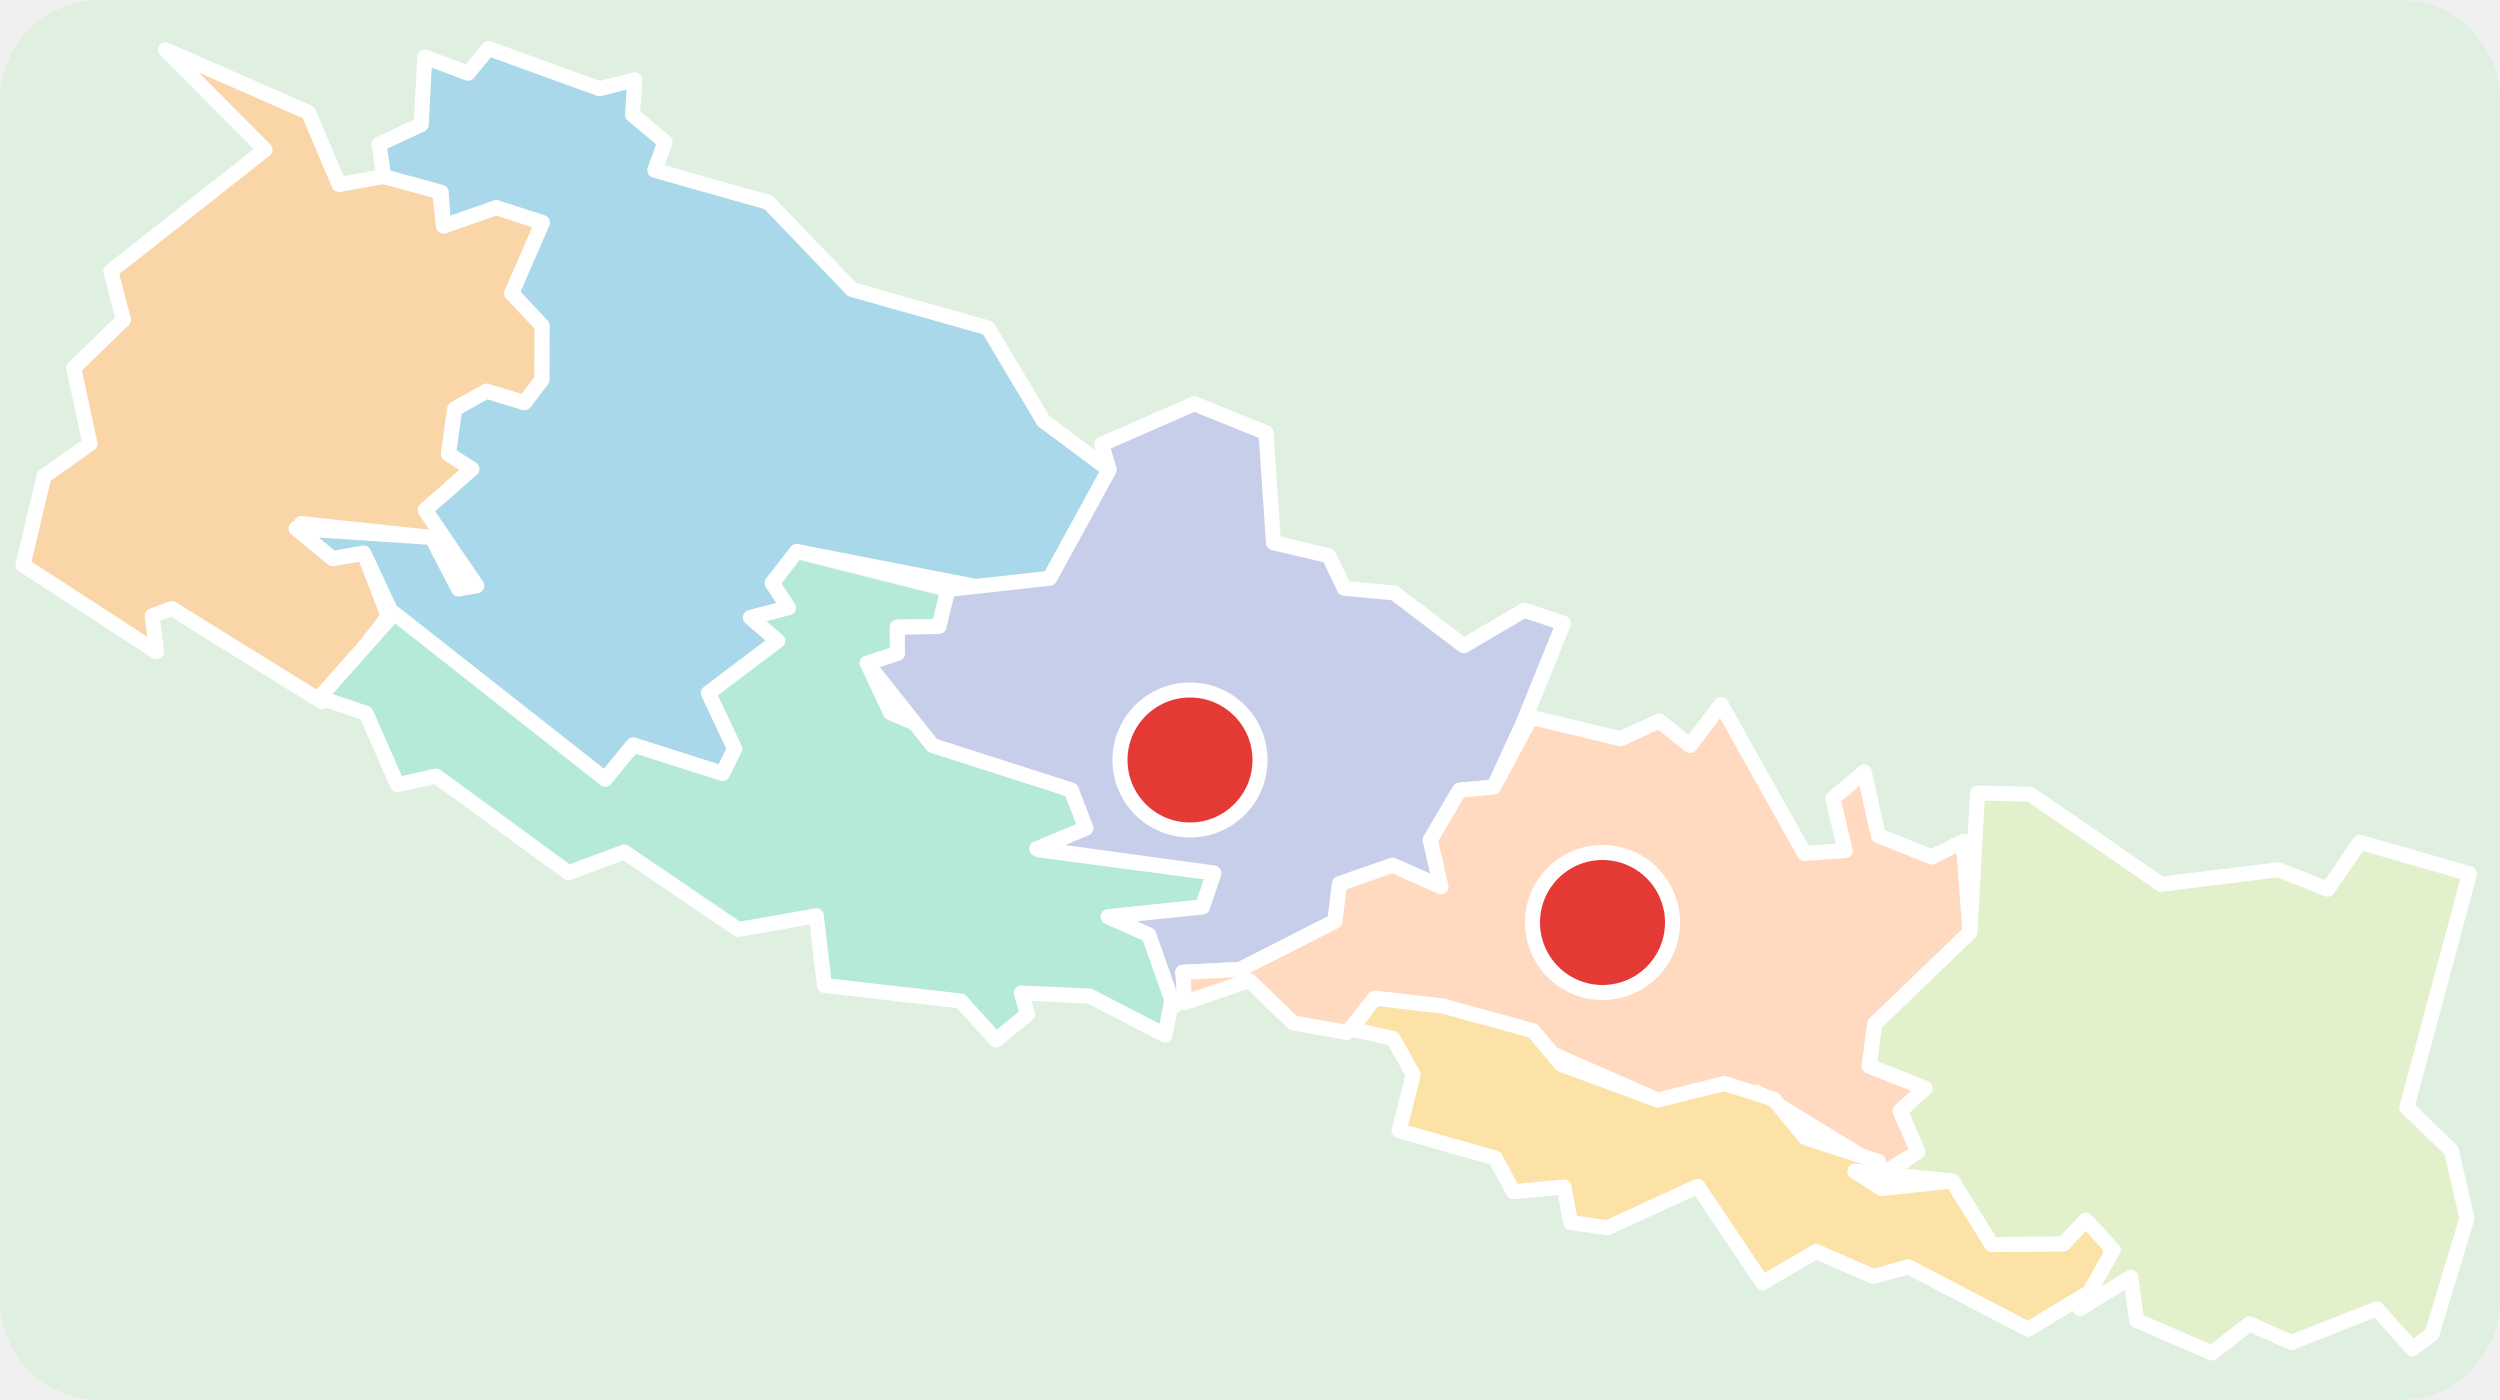
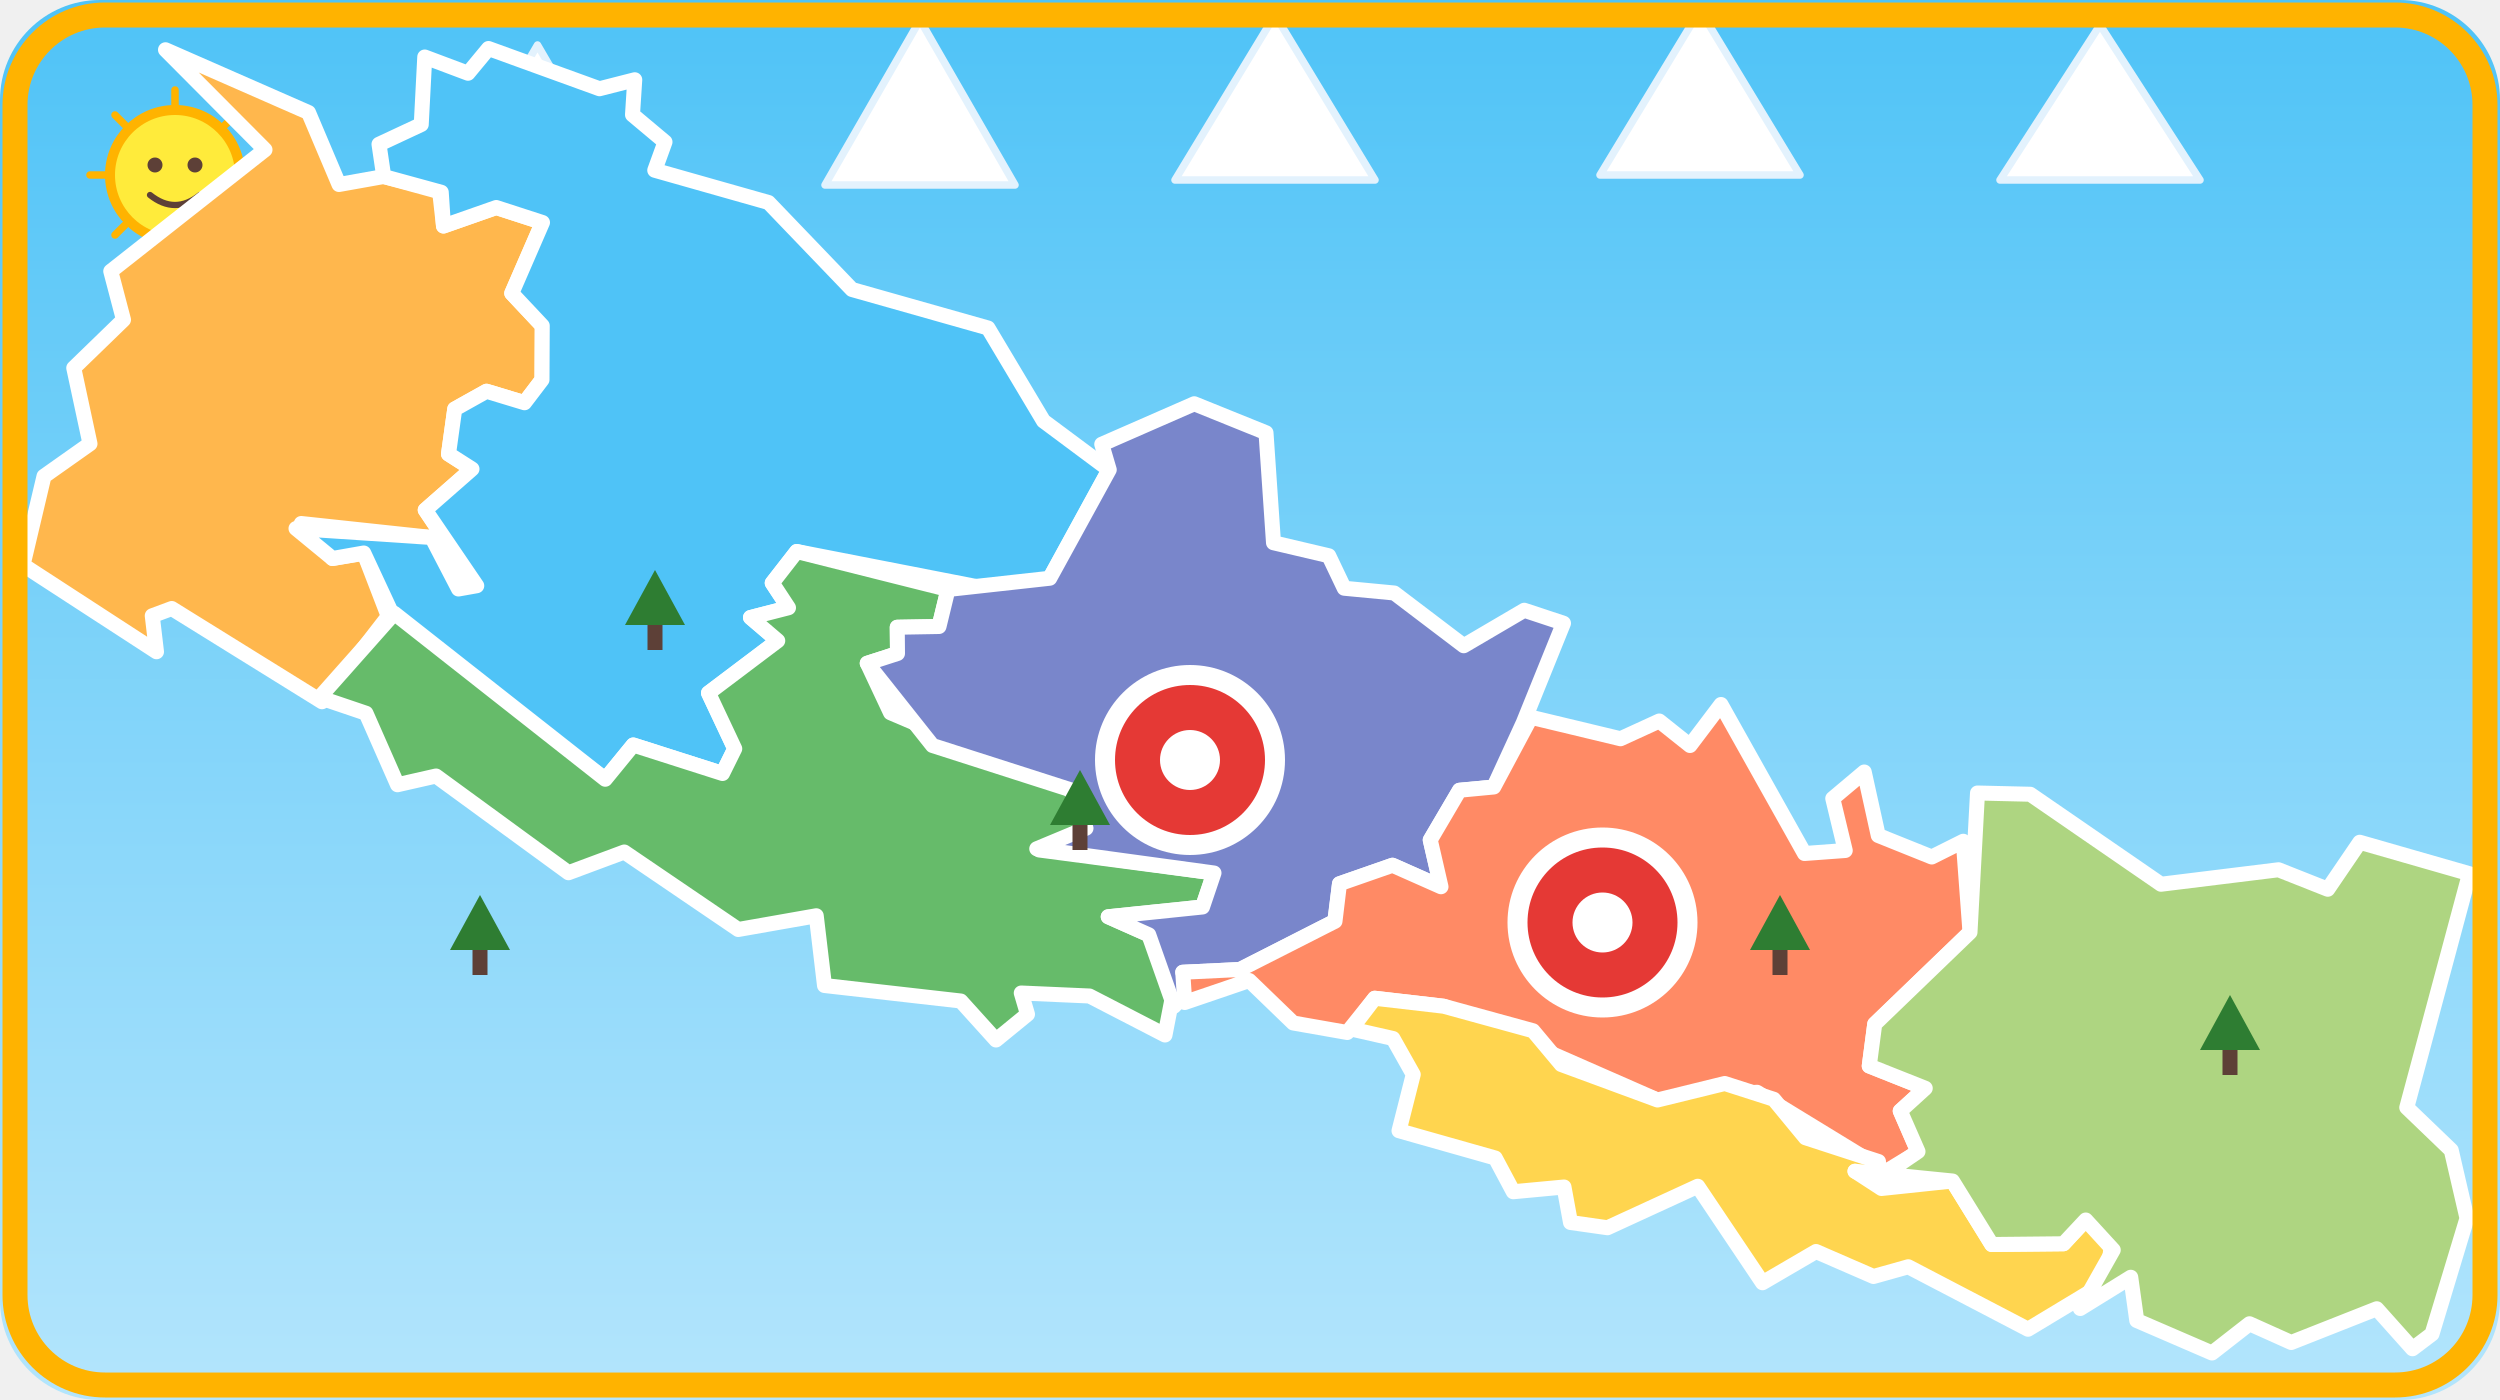
<svg xmlns="http://www.w3.org/2000/svg" viewBox="0 0 1000 560">
-   <rect width="1000" height="560" fill="#dff0e0" rx="40" />
-   <path d="M153.5,70.6 L135.6,73.8 L123.4,45.0 L66.2,19.9 L106.0,59.9 L44.3,108.5 L49.4,127.9 L29.5,147.2 L36.0,177.5 L17.6,190.5 L9.2,226.0 L62.6,260.7 L60.9,246.3 L68.7,243.4 L128.8,280.7 L155.3,246.5 L145.6,221.3 L133.0,223.4 L120.5,209.4 L172.7,215.0 L190.5,234.6 L170.1,204.0 L188.8,187.6 L179.4,181.6 L181.9,163.6 L194.6,156.5 L209.8,161.1 L216.8,151.9 L216.9,130.3 L204.7,117.3 L217.0,89.0 L198.5,83.0 L177.4,90.4 L175.8,76.2 L153.5,70.6 Z" fill="#F9D5A7" stroke="#ffffff" stroke-width="6" stroke-linejoin="round" />
-   <path d="M443.6,187.9 L417.4,168.4 L395.2,131.2 L340.8,115.8 L307.4,81.0 L261.9,68.1 L266.0,56.8 L253.0,45.9 L253.9,31.9 L239.8,35.5 L195.4,19.4 L187.2,29.3 L169.9,22.8 L168.5,49.8 L151.6,57.7 L153.5,70.6 L176.5,76.9 L177.4,90.4 L198.5,83.0 L217.0,89.0 L204.7,117.3 L216.9,130.3 L216.8,151.9 L209.8,161.1 L194.6,156.5 L181.9,163.6 L179.4,181.6 L188.8,187.6 L170.1,204.0 L190.7,234.3 L183.4,235.6 L172.7,215.0 L118.4,211.4 L133.0,223.4 L145.5,221.2 L158.8,249.8 L242.1,311.7 L253.3,298.0 L289.0,309.4 L293.9,299.5 L283.4,277.2 L311.1,256.3 L300.2,247.0 L315.4,243.1 L308.9,233.2 L318.7,220.6 L405.3,237.5 L419.9,231.3 L443.6,187.9 Z" fill="#A8D8EA" stroke="#ffffff" stroke-width="6" stroke-linejoin="round" />
-   <path d="M379.2,235.8 L318.7,220.6 L308.9,233.2 L315.4,243.1 L300.2,247.0 L311.1,256.3 L283.4,277.2 L293.9,299.5 L289.0,309.4 L253.3,298.0 L242.1,311.7 L157.7,245.3 L127.8,279.0 L146.4,285.3 L159.0,313.9 L174.4,310.4 L227.4,349.1 L249.7,340.8 L295.3,371.8 L326.5,366.3 L329.8,394.2 L384.3,400.4 L398.4,416.0 L411.0,405.7 L408.5,397.2 L435.8,398.4 L466.0,414.0 L469.8,394.5 L459.5,373.9 L443.3,366.7 L481.0,362.8 L485.6,349.2 L415.7,340.0 L434.4,331.3 L428.5,316.0 L356.2,285.1 L346.9,265.3 L359.0,261.4 L358.9,250.9 L375.6,250.6 L379.2,235.8 Z" fill="#B5EAD7" stroke="#ffffff" stroke-width="6" stroke-linejoin="round" />
-   <path d="M609.3,289.1 L625.4,249.3 L609.7,244.1 L585.5,258.3 L557.7,237.2 L537.7,235.3 L531.5,222.3 L509.4,217.1 L506.4,173.1 L477.7,161.5 L440.7,177.7 L443.7,187.9 L419.9,231.3 L379.2,235.8 L375.6,250.6 L358.9,250.9 L359.0,261.4 L346.9,265.3 L373.0,298.2 L428.5,316.0 L434.4,331.3 L414.7,339.5 L485.6,349.2 L481.0,362.8 L443.3,366.7 L459.5,373.9 L469.6,402.5 L478.4,393.2 L473.1,388.9 L496.0,387.8 L533.9,368.5 L535.8,353.5 L557.0,346.1 L576.4,354.7 L572.1,336.0 L583.8,316.1 L597.5,314.8 L609.3,289.1 Z" fill="#C7CEEA" stroke="#ffffff" stroke-width="6" stroke-linejoin="round" />
-   <path d="M785.3,336.5 L772.7,342.8 L751.3,334.2 L745.7,308.8 L733.1,319.4 L738.1,340.2 L721.8,341.4 L688.4,281.8 L676.0,298.2 L663.7,288.4 L648.2,295.5 L612.4,286.9 L597.5,314.8 L583.8,316.1 L572.1,336.0 L576.4,354.7 L557.0,346.1 L535.8,353.5 L534.0,368.5 L496.0,387.8 L473.1,388.9 L473.9,401.0 L499.7,392.2 L517.3,409.2 L538.9,413.0 L549.9,399.3 L577.5,402.5 L663.0,440.0 L702.8,436.9 L754.5,468.5 L767.2,460.8 L760.1,444.4 L770.1,435.3 L747.7,426.4 L749.9,409.6 L788.0,372.9 L785.3,336.5 Z" fill="#FFDAC1" stroke="#ffffff" stroke-width="6" stroke-linejoin="round" />
-   <path d="M624.5,425.8 L613.2,412.3 L577.5,402.5 L549.9,399.3 L540.5,411.6 L557.2,415.4 L565.3,429.8 L559.6,452.3 L598.1,463.2 L605.3,476.7 L625.6,474.8 L628.2,489.0 L643.0,491.1 L679.1,474.5 L705.0,513.1 L726.4,500.6 L749.4,510.6 L763.3,506.7 L811.2,531.7 L842.7,512.7 L844.9,495.0 L834.2,487.9 L825.4,497.5 L796.7,497.8 L781.0,472.4 L752.6,475.4 L742.0,468.5 L750.0,472.4 L751.4,464.6 L722.2,455.1 L709.5,439.7 L689.9,433.4 L663.0,440.0 L624.5,425.8 Z" fill="#FDE2A8" stroke="#ffffff" stroke-width="6" stroke-linejoin="round" />
-   <path d="M832.1,523.4 L852.3,510.9 L854.7,528.2 L884.8,541.2 L899.8,529.5 L916.5,537.0 L950.7,523.5 L965.0,539.5 L972.8,533.6 L986.8,487.3 L980.5,460.1 L962.7,443.0 L987.8,349.5 L943.9,336.9 L931.1,355.7 L911.4,347.9 L864.4,353.7 L812.1,317.7 L791.0,317.2 L788.0,372.9 L749.9,409.6 L747.7,426.4 L770.1,435.3 L760.1,444.4 L767.2,460.6 L749.9,472.4 L742.0,468.5 L781.0,472.4 L796.7,497.8 L825.4,497.5 L834.3,488.0 L845.3,500.0 L832.1,523.4 Z" fill="#E2F0CB" stroke="#ffffff" stroke-width="6" stroke-linejoin="round" />
-   <circle cx="641" cy="369" r="28" fill="#e53935" stroke="#fff" stroke-width="6" />
-   <circle cx="476" cy="304" r="28" fill="#e53935" stroke="#fff" stroke-width="6" />
+   <defs>
+     <linearGradient id="sky" x1="0" y1="0" x2="0" y2="1">
+       <stop offset="0" stop-color="#4FC3F7" />
+       <stop offset="1" stop-color="#B3E5FC" />
+     </linearGradient>
+   </defs>
+   <rect width="1000" height="560" fill="url(#sky)" rx="40" />
+   <g fill="#ffffff" stroke="#E3F2FD" stroke-width="3" stroke-linejoin="round">
+     <path d="M180,78 L215,18 L250,78 Z" />
+     <path d="M330,74 L368,8 L406,74 Z" />
+     <path d="M470,72 L510,6 L550,72 Z" />
+     <path d="M640,70 L680,4 L720,70 Z" />
+     <path d="M800,72 L840,10 L880,72 Z" />
+   </g>
+   <g transform="translate(70,70)">
+     <circle r="26" fill="#FFEB3B" stroke="#FFB300" stroke-width="4" />
+     <circle cx="-8" cy="-4" r="3" fill="#5D4037" />
+     <circle cx="8" cy="-4" r="3" fill="#5D4037" />
+     <path d="M-10,8 Q0,16 10,8" fill="none" stroke="#5D4037" stroke-width="2.5" stroke-linecap="round" />
+     <g stroke="#FFB300" stroke-width="3" stroke-linecap="round">
+       <line x1="0" y1="-34" x2="0" y2="-28" />
+       <line x1="0" y1="28" x2="0" y2="34" />
+       <line x1="-34" y1="0" x2="-28" y2="0" />
+       <line x1="28" y1="0" x2="34" y2="0" />
+       <line x1="-24" y1="-24" x2="-20" y2="-20" />
+       <line x1="24" y1="-24" x2="20" y2="-20" />
+       <line x1="-24" y1="24" x2="-20" y2="20" />
+       <line x1="24" y1="24" x2="20" y2="20" />
+     </g>
+   </g>
+   <path d="M153.5,70.6 L135.6,73.8 L123.4,45.0 L66.2,19.9 L106.0,59.9 L44.3,108.5 L49.4,127.9 L29.5,147.2 L36.0,177.5 L17.6,190.5 L9.2,226.0 L62.6,260.7 L60.9,246.3 L68.7,243.4 L128.8,280.7 L155.3,246.5 L145.6,221.3 L133.0,223.4 L120.5,209.4 L172.7,215.0 L190.5,234.6 L170.1,204.0 L188.8,187.6 L179.4,181.6 L181.9,163.6 L194.6,156.5 L209.8,161.1 L216.8,151.9 L216.9,130.3 L204.7,117.3 L217.0,89.0 L198.5,83.0 L177.4,90.4 L175.8,76.2 L153.5,70.6 Z" fill="#FFB74D" stroke="#ffffff" stroke-width="6" stroke-linejoin="round" />
+   <path d="M443.6,187.9 L417.4,168.4 L395.2,131.2 L340.8,115.8 L307.4,81.0 L261.9,68.1 L266.0,56.8 L253.0,45.9 L253.9,31.9 L239.8,35.5 L195.4,19.4 L187.2,29.3 L169.9,22.8 L168.5,49.8 L151.6,57.7 L153.5,70.6 L176.5,76.9 L177.4,90.4 L198.5,83.0 L217.0,89.0 L204.7,117.3 L216.9,130.3 L216.8,151.9 L209.8,161.1 L194.6,156.5 L181.9,163.6 L179.4,181.6 L188.8,187.6 L170.1,204.0 L190.7,234.3 L183.4,235.6 L172.7,215.0 L118.4,211.4 L133.0,223.4 L145.5,221.2 L158.8,249.8 L242.1,311.7 L253.3,298.0 L289.0,309.4 L293.9,299.5 L283.4,277.2 L311.1,256.3 L300.2,247.0 L315.4,243.1 L308.9,233.2 L318.7,220.6 L405.3,237.5 L419.9,231.3 L443.6,187.9 Z" fill="#4FC3F7" stroke="#ffffff" stroke-width="6" stroke-linejoin="round" />
+   <path d="M379.2,235.8 L318.7,220.6 L308.9,233.2 L315.4,243.1 L300.2,247.0 L311.1,256.3 L283.4,277.2 L293.9,299.5 L289.0,309.4 L253.3,298.0 L242.1,311.7 L157.7,245.3 L127.8,279.0 L146.4,285.3 L159.0,313.9 L174.4,310.4 L227.4,349.1 L249.7,340.8 L295.3,371.8 L326.5,366.3 L329.8,394.2 L384.3,400.4 L398.4,416.0 L411.0,405.7 L408.5,397.2 L435.8,398.4 L466.0,414.0 L469.8,394.5 L459.5,373.9 L443.3,366.7 L481.0,362.8 L485.6,349.2 L415.7,340.0 L434.4,331.3 L428.5,316.0 L356.2,285.1 L346.9,265.3 L359.0,261.4 L358.9,250.9 L375.6,250.6 L379.2,235.8 Z" fill="#66BB6A" stroke="#ffffff" stroke-width="6" stroke-linejoin="round" />
+   <path d="M609.3,289.1 L625.4,249.3 L609.7,244.1 L585.5,258.3 L557.7,237.2 L537.7,235.3 L531.5,222.3 L509.4,217.1 L506.4,173.1 L477.7,161.5 L440.7,177.7 L443.7,187.9 L419.9,231.3 L379.2,235.8 L375.6,250.6 L358.9,250.9 L359.0,261.4 L346.9,265.3 L373.0,298.2 L428.5,316.0 L434.4,331.3 L414.7,339.5 L485.6,349.2 L481.0,362.8 L443.3,366.7 L459.5,373.9 L469.6,402.5 L478.4,393.2 L473.1,388.9 L496.0,387.8 L533.9,368.5 L535.8,353.5 L557.0,346.1 L576.4,354.7 L572.1,336.0 L583.8,316.1 L597.5,314.8 L609.3,289.1 Z" fill="#7986CB" stroke="#ffffff" stroke-width="6" stroke-linejoin="round" />
+   <path d="M785.3,336.5 L772.7,342.8 L751.3,334.2 L745.7,308.8 L733.1,319.4 L738.1,340.2 L721.8,341.4 L688.4,281.8 L676.0,298.2 L663.7,288.4 L648.2,295.5 L612.4,286.9 L597.5,314.8 L583.8,316.1 L572.1,336.0 L576.4,354.7 L557.0,346.1 L535.8,353.5 L534.0,368.5 L496.0,387.8 L473.1,388.9 L473.9,401.0 L499.7,392.2 L517.3,409.2 L538.9,413.0 L549.9,399.3 L577.5,402.5 L663.0,440.0 L702.8,436.9 L754.5,468.5 L767.2,460.8 L760.1,444.4 L770.1,435.3 L747.7,426.4 L749.9,409.6 L788.0,372.9 L785.3,336.5 Z" fill="#FF8A65" stroke="#ffffff" stroke-width="6" stroke-linejoin="round" />
+   <path d="M624.5,425.8 L613.2,412.3 L577.5,402.5 L549.9,399.3 L540.5,411.6 L557.2,415.4 L565.3,429.8 L559.6,452.3 L598.1,463.2 L605.3,476.7 L625.6,474.8 L628.2,489.0 L643.0,491.1 L679.1,474.5 L705.0,513.1 L726.4,500.6 L749.4,510.6 L763.3,506.7 L811.2,531.7 L842.7,512.7 L844.9,495.0 L834.2,487.9 L825.4,497.5 L796.7,497.8 L781.0,472.4 L752.6,475.4 L742.0,468.5 L750.0,472.4 L751.4,464.6 L722.2,455.1 L709.5,439.7 L689.9,433.4 L663.0,440.0 L624.5,425.8 Z" fill="#FFD54F" stroke="#ffffff" stroke-width="6" stroke-linejoin="round" />
+   <path d="M832.1,523.4 L852.3,510.9 L854.7,528.2 L884.8,541.2 L899.8,529.5 L916.5,537.0 L950.7,523.5 L965.0,539.5 L972.8,533.6 L986.8,487.3 L980.5,460.1 L962.7,443.0 L987.8,349.5 L943.9,336.9 L931.1,355.7 L911.4,347.9 L864.4,353.7 L812.1,317.7 L791.0,317.2 L788.0,372.9 L749.9,409.6 L747.7,426.4 L770.1,435.3 L760.1,444.4 L767.2,460.6 L749.9,472.4 L742.0,468.5 L781.0,472.4 L796.7,497.8 L825.4,497.5 L834.3,488.0 L845.3,500.0 L832.1,523.4 Z" fill="#AED581" stroke="#ffffff" stroke-width="6" stroke-linejoin="round" />
+   <g>
+     <path d="M250,250 L262,228 L274,250 Z" fill="#2E7D32" />
+     <rect x="259" y="250" width="6" height="10" fill="#5D4037" />
+     <path d="M420,330 L432,308 L444,330 Z" fill="#2E7D32" />
+     <rect x="429" y="330" width="6" height="10" fill="#5D4037" />
+     <path d="M700,380 L712,358 L724,380 Z" fill="#2E7D32" />
+     <rect x="709" y="380" width="6" height="10" fill="#5D4037" />
+     <path d="M880,420 L892,398 L904,420 Z" fill="#2E7D32" />
+     <rect x="889" y="420" width="6" height="10" fill="#5D4037" />
+     <path d="M180,380 L192,358 L204,380 Z" fill="#2E7D32" />
+     <rect x="189" y="380" width="6" height="10" fill="#5D4037" />
+   </g>
+   <circle cx="641" cy="369" r="34" fill="#E53935" stroke="#ffffff" stroke-width="8" />
+   <circle cx="641" cy="369" r="12" fill="#ffffff" />
+   <circle cx="476" cy="304" r="34" fill="#E53935" stroke="#ffffff" stroke-width="8" />
+   <circle cx="476" cy="304" r="12" fill="#ffffff" />
+   <rect x="6" y="6" width="988" height="548" fill="none" stroke="#FFB300" stroke-width="10" rx="36" />
</svg>
